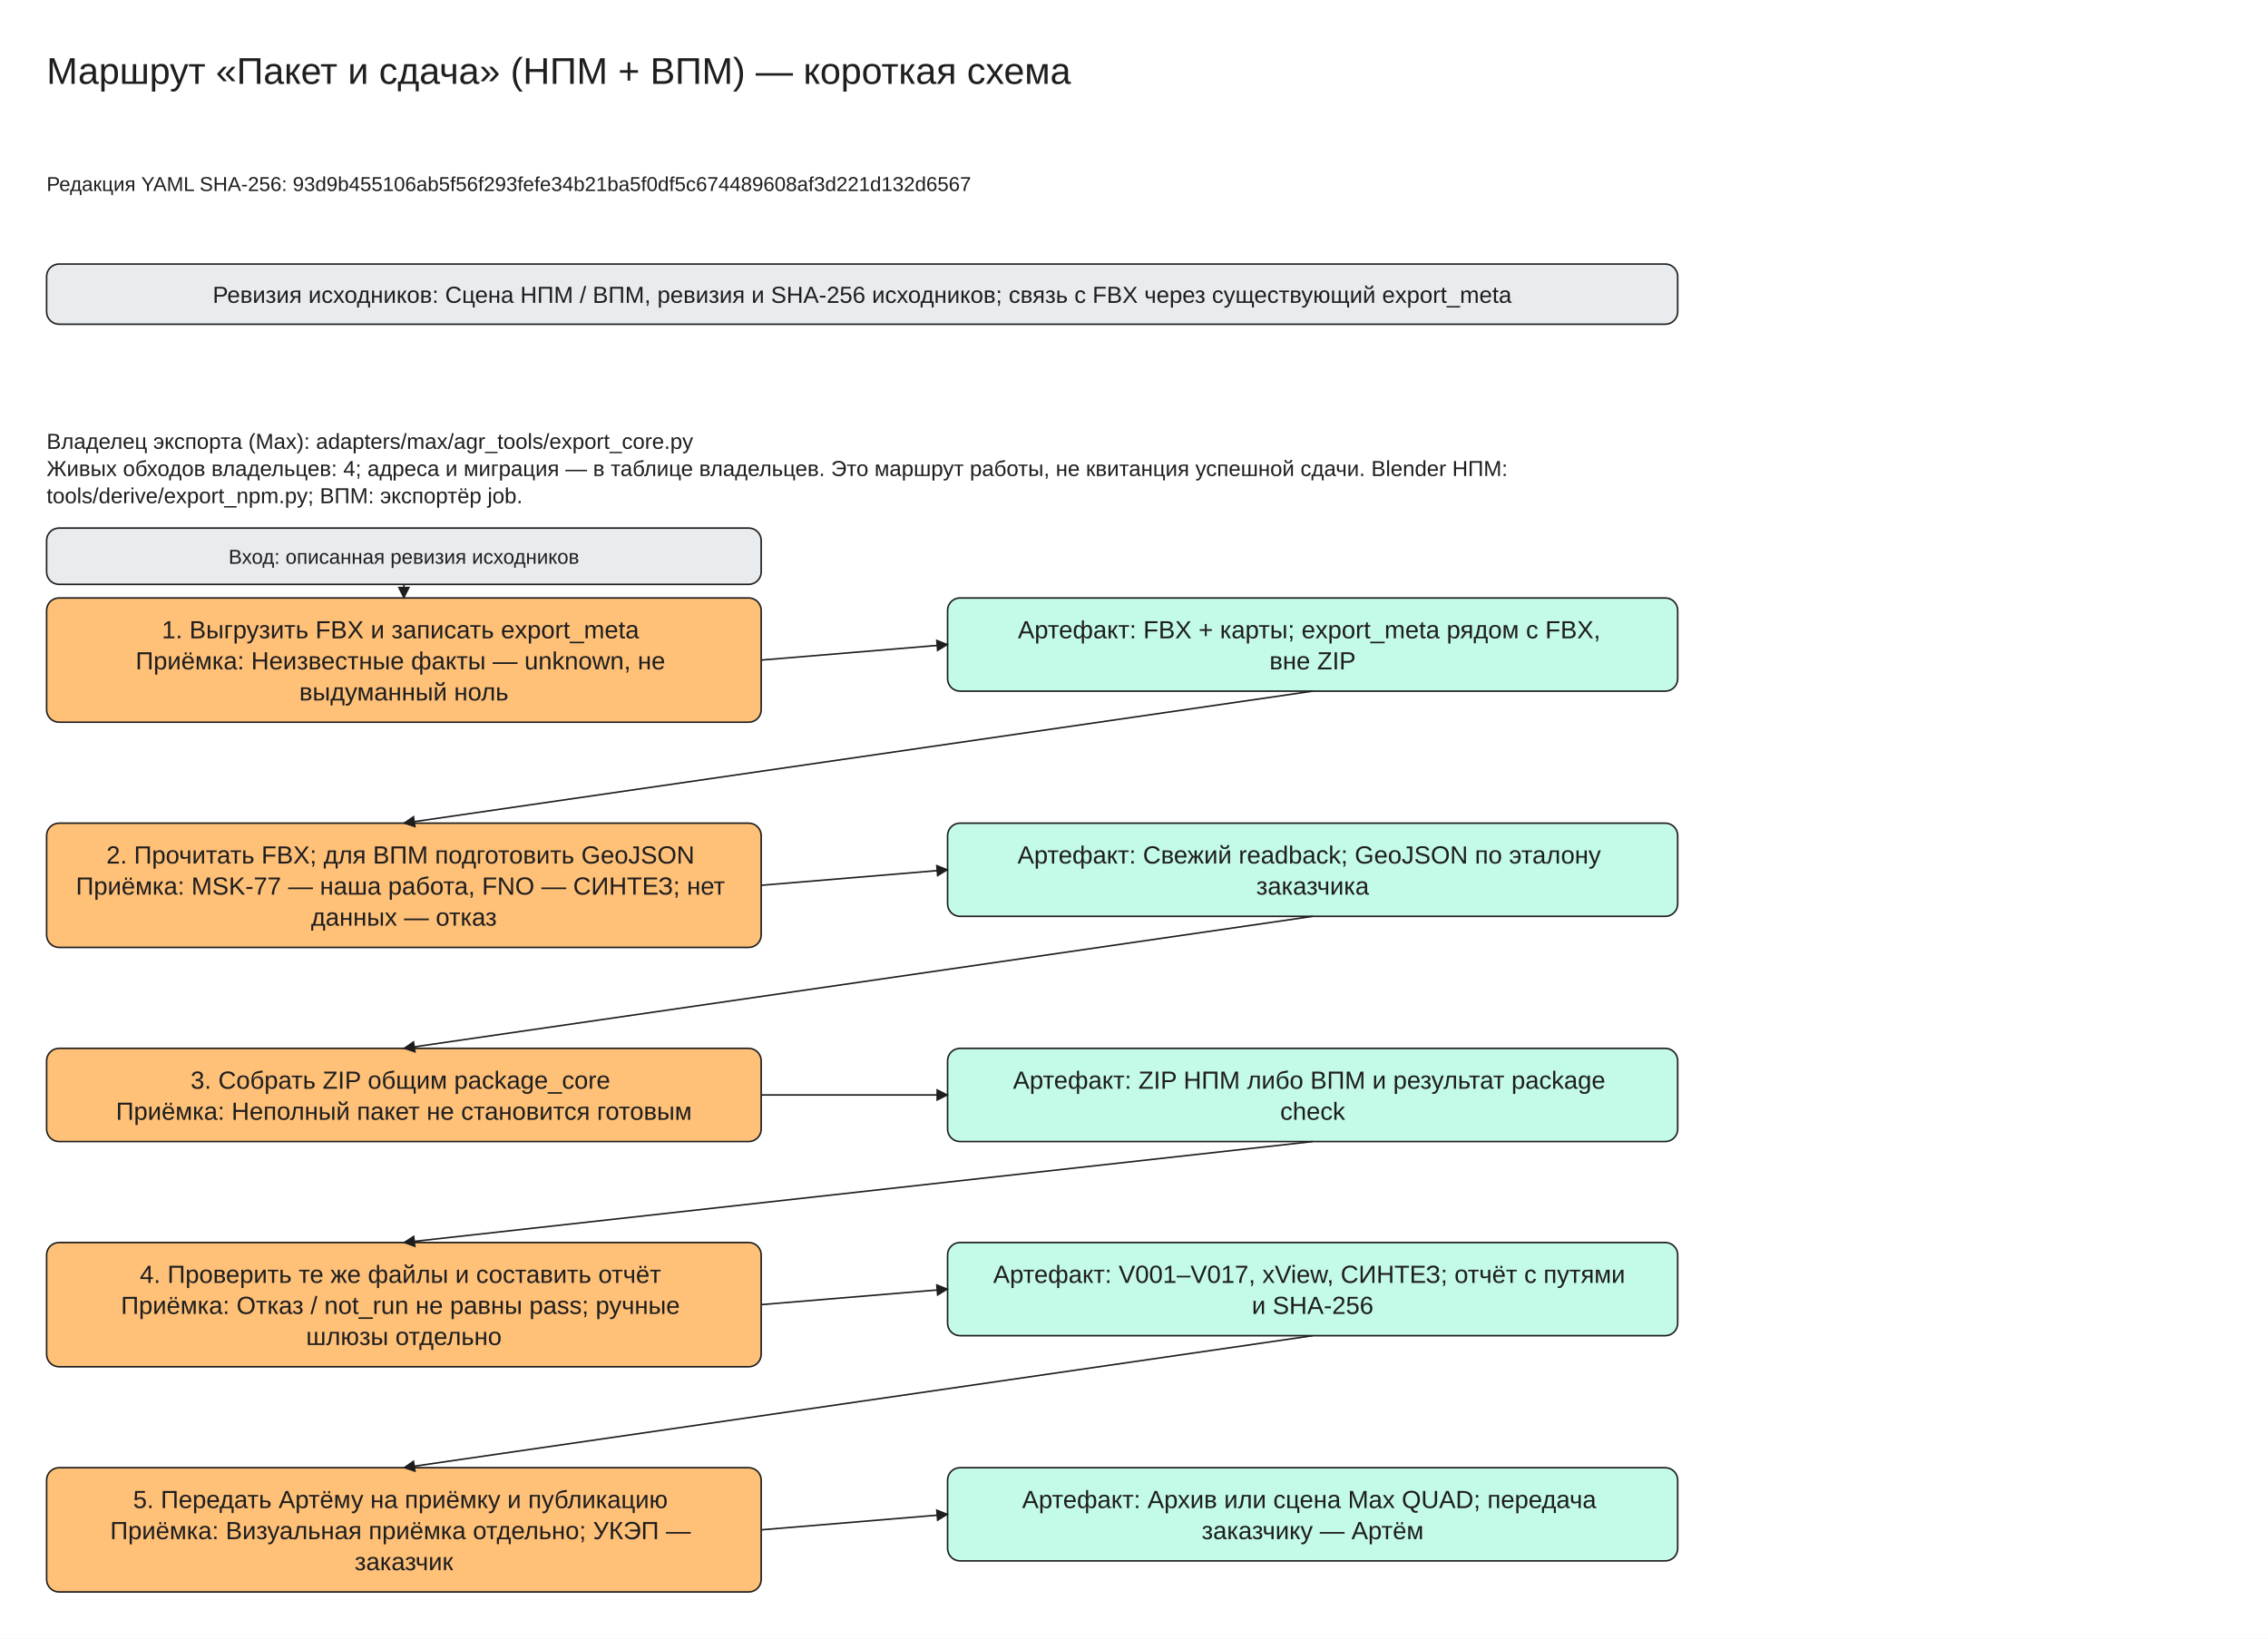
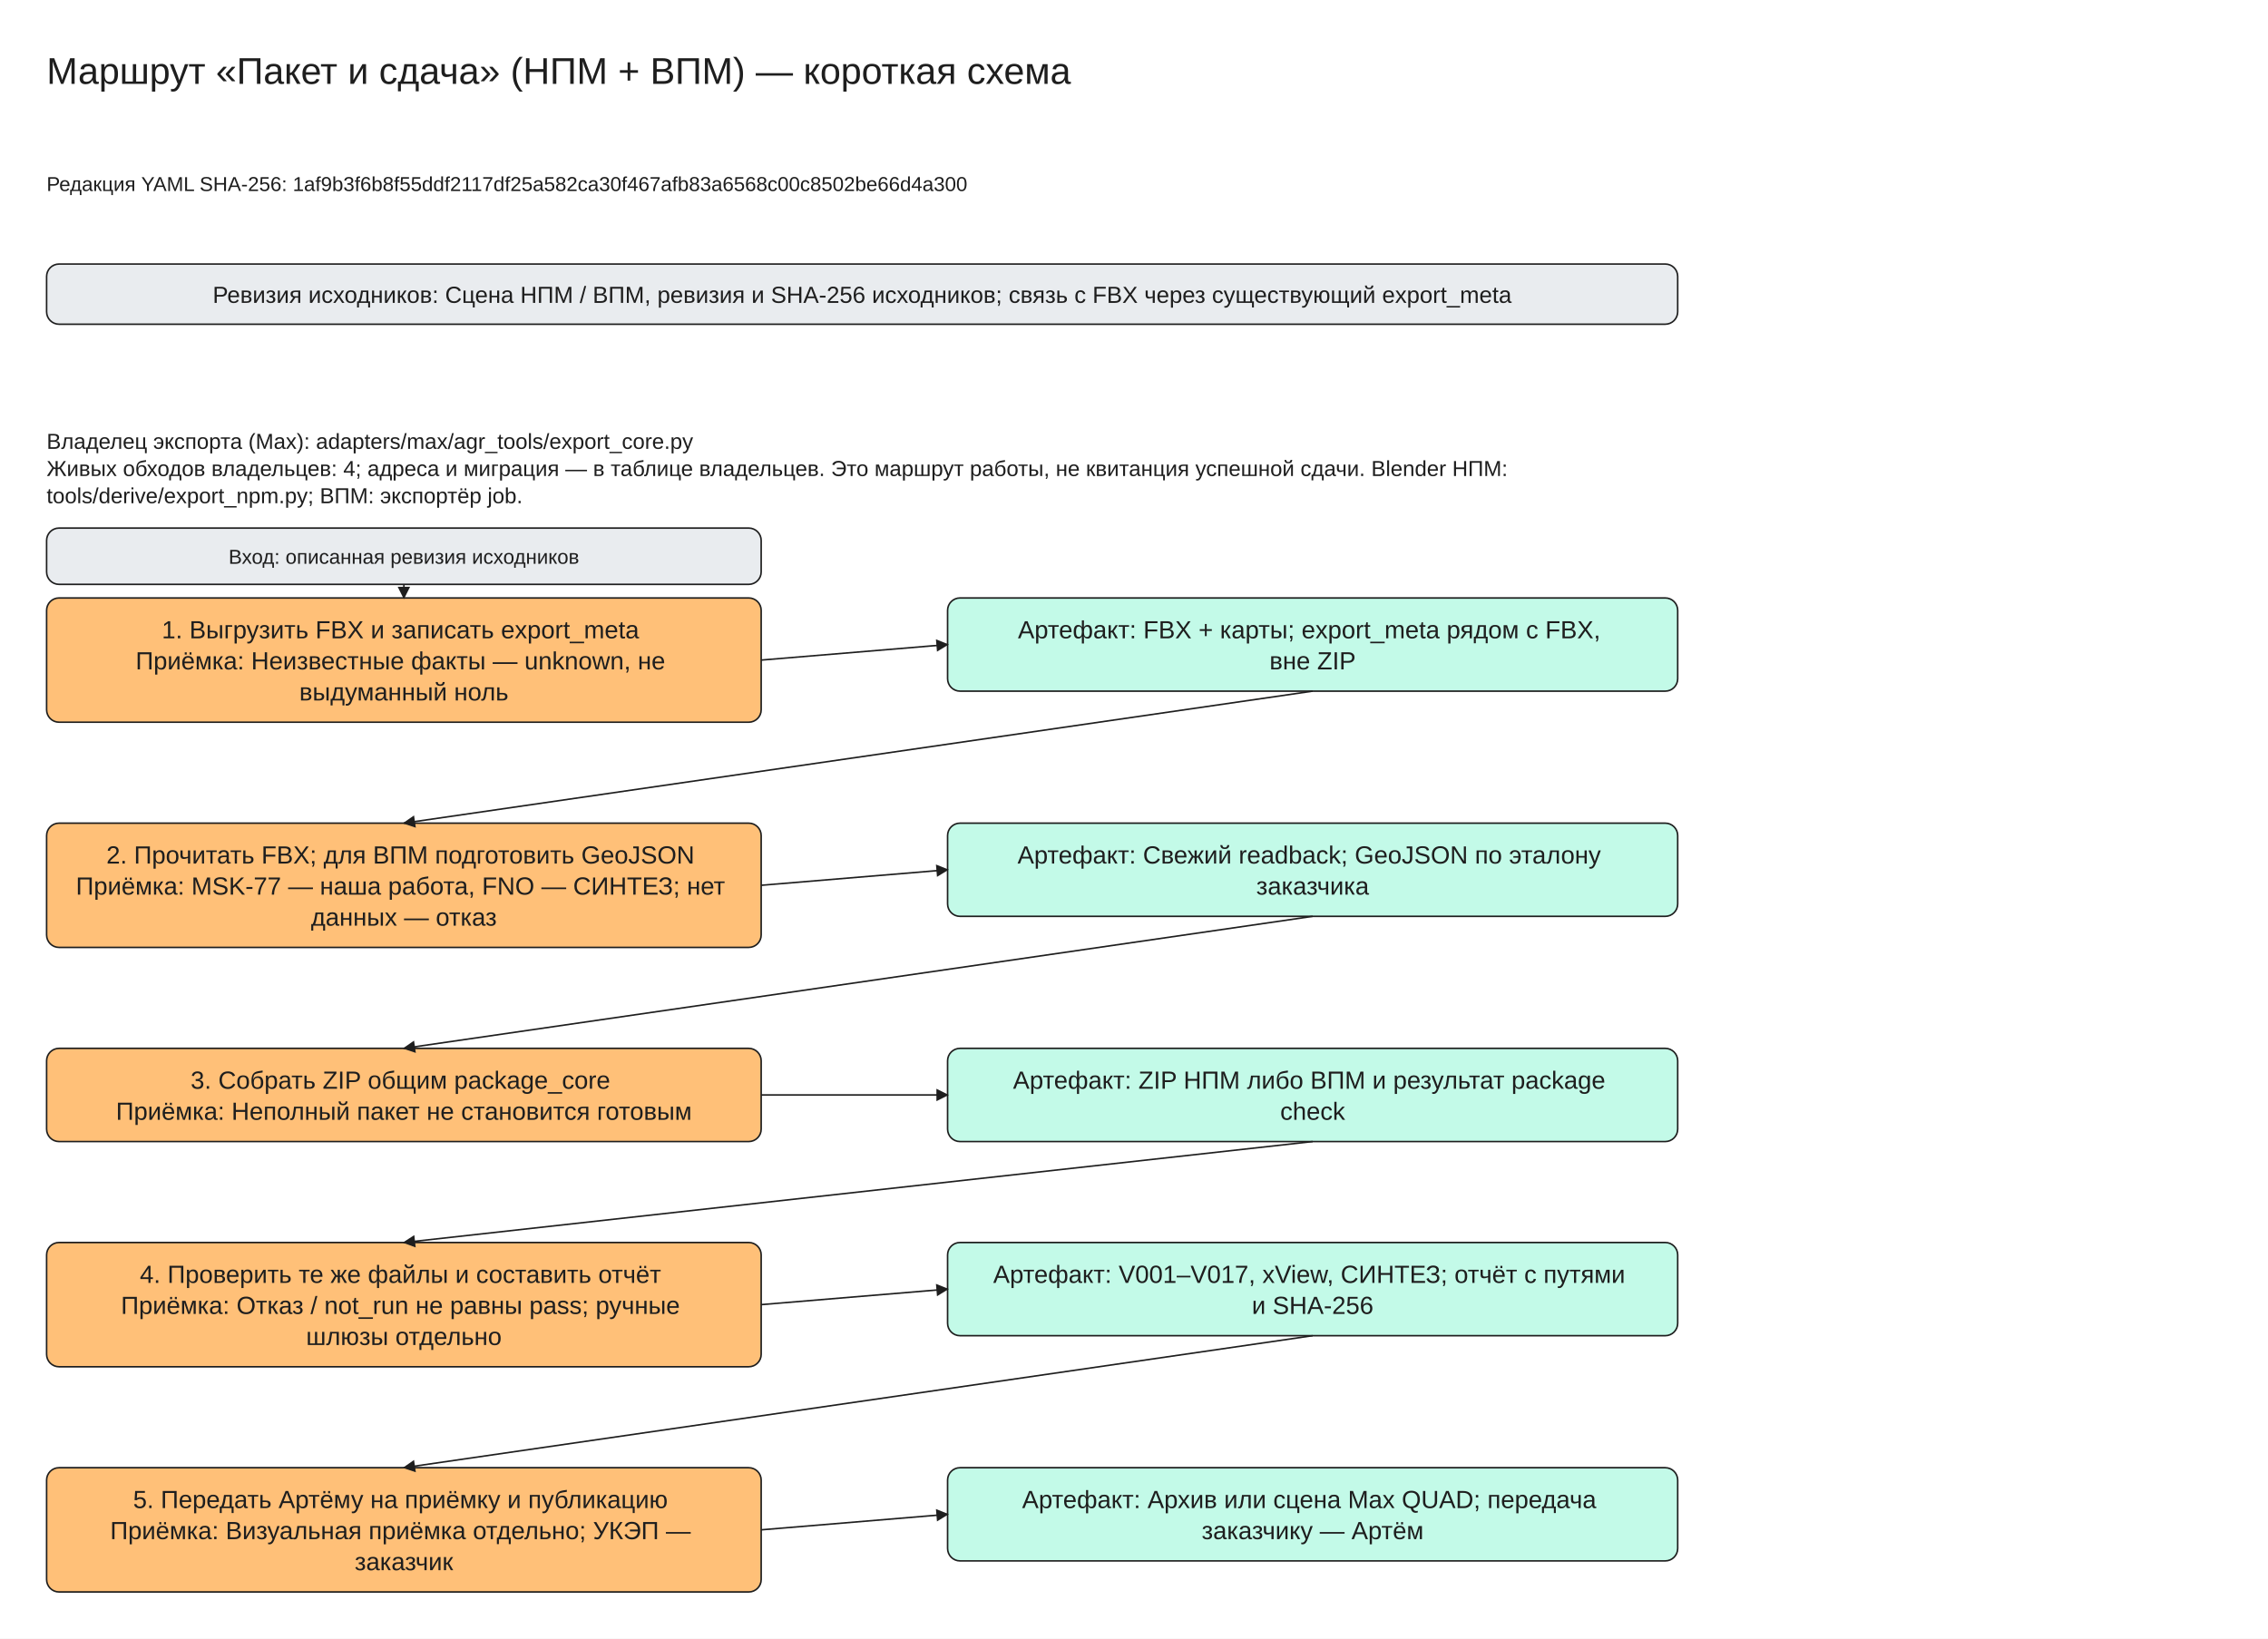
<svg xmlns="http://www.w3.org/2000/svg" viewBox="0 -30 1460 1055" width="1460" height="1055" font-family="Segoe UI, Arial, sans-serif">
  <defs>
    <marker id="arrow" viewBox="0 0 10 10" refX="9" refY="5" markerWidth="8" markerHeight="8" orient="auto-start-reverse">
      <path d="M0,0 L10,5 L0,10 z" fill="#1e1e1e" />
    </marker>
  </defs>
  <rect x="0" y="-30" width="1460" height="1055" fill="#ffffff" />
  <rect x="30" y="140" width="1050" height="38.75" rx="8" fill="#e9ecef" stroke="#1e1e1e" />
  <rect x="30" y="355" width="460" height="80.0" rx="8" fill="#ffc078" stroke="#1e1e1e" />
  <rect x="610" y="355" width="470" height="60.0" rx="8" fill="#c3fae8" stroke="#1e1e1e" />
  <rect x="30" y="310" width="460" height="36.25" rx="8" fill="#e9ecef" stroke="#1e1e1e" />
  <line x1="260.0" y1="346.25" x2="260.0" y2="355.0" stroke="#1e1e1e" marker-end="url(#arrow)" />
  <line x1="490" y1="395.0" x2="610" y2="385.0" stroke="#1e1e1e" marker-end="url(#arrow)" />
  <rect x="30" y="500.0" width="460" height="80.0" rx="8" fill="#ffc078" stroke="#1e1e1e" />
  <rect x="610" y="500.0" width="470" height="60.0" rx="8" fill="#c3fae8" stroke="#1e1e1e" />
  <line x1="845.0" y1="415.0" x2="260.0" y2="500.0" stroke="#1e1e1e" marker-end="url(#arrow)" />
  <line x1="490" y1="540.0" x2="610" y2="530.0" stroke="#1e1e1e" marker-end="url(#arrow)" />
  <rect x="30" y="645.0" width="460" height="60.0" rx="8" fill="#ffc078" stroke="#1e1e1e" />
  <rect x="610" y="645.0" width="470" height="60.0" rx="8" fill="#c3fae8" stroke="#1e1e1e" />
  <line x1="845.0" y1="560.0" x2="260.0" y2="645.0" stroke="#1e1e1e" marker-end="url(#arrow)" />
  <line x1="490" y1="675.0" x2="610" y2="675.0" stroke="#1e1e1e" marker-end="url(#arrow)" />
  <rect x="30" y="770.0" width="460" height="80.0" rx="8" fill="#ffc078" stroke="#1e1e1e" />
  <rect x="610" y="770.0" width="470" height="60.0" rx="8" fill="#c3fae8" stroke="#1e1e1e" />
  <line x1="845.0" y1="705.0" x2="260.0" y2="770.0" stroke="#1e1e1e" marker-end="url(#arrow)" />
  <line x1="490" y1="810.0" x2="610" y2="800.0" stroke="#1e1e1e" marker-end="url(#arrow)" />
  <rect x="30" y="915.0" width="460" height="80.0" rx="8" fill="#ffc078" stroke="#1e1e1e" />
  <rect x="610" y="915.0" width="470" height="60.0" rx="8" fill="#c3fae8" stroke="#1e1e1e" />
  <line x1="845.0" y1="830.0" x2="260.0" y2="915.0" stroke="#1e1e1e" marker-end="url(#arrow)" />
  <line x1="490" y1="955.0" x2="610" y2="945.0" stroke="#1e1e1e" marker-end="url(#arrow)" />
  <text x="30" y="0" font-size="24" text-anchor="start" fill="#1e1e1e">
    <tspan x="30" dy="24">Маршрут «Пакет и сдача» (НПМ + ВПМ) — короткая схема</tspan>
  </text>
  <text x="30" y="80" font-size="13" text-anchor="start" fill="#1e1e1e">
-     <tspan x="30" dy="13">Редакция YAML SHA-256: 93d9b455106ab5f56f293fefe34b21ba5f0df5c674489608af3d221d132d6567</tspan>
+     <tspan x="30" dy="13">Редакция YAML SHA-256: 1af9b3f6b8f55ddf2117df25a582ca30f467afb83a6568c00c8502be66d4a300</tspan>
  </text>
  <text x="555.0" y="150.0" font-size="15" text-anchor="middle" fill="#1e1e1e">
    <tspan x="555.0" dy="15">Ревизия исходников: Сцена НПМ / ВПМ, ревизия и SHA-256 исходников; связь с FBX через существующий export_meta</tspan>
  </text>
  <text x="30" y="245" font-size="14" text-anchor="start" fill="#1e1e1e">
    <tspan x="30" dy="14">Владелец экспорта (Max): adapters/max/agr_tools/export_core.py</tspan>
    <tspan x="30" dy="17.5">Живых обходов владельцев: 4; адреса и миграция — в таблице владельцев. Это маршрут работы, не квитанция успешной сдачи. Blender НПМ:</tspan>
    <tspan x="30" dy="17.5">tools/derive/export_npm.py; ВПМ: экспортёр job.</tspan>
  </text>
  <text x="260.0" y="365.0" font-size="16" text-anchor="middle" fill="#1e1e1e">
    <tspan x="260.0" dy="16">1. Выгрузить FBX и записать export_meta</tspan>
    <tspan x="260.0" dy="20.0">Приёмка: Неизвестные факты — unknown, не</tspan>
    <tspan x="260.0" dy="20.0">выдуманный ноль</tspan>
  </text>
  <text x="845.0" y="365.0" font-size="16" text-anchor="middle" fill="#1e1e1e">
    <tspan x="845.0" dy="16">Артефакт: FBX + карты; export_meta рядом с FBX,</tspan>
    <tspan x="845.0" dy="20.0">вне ZIP</tspan>
  </text>
  <text x="260.0" y="320.0" font-size="13" text-anchor="middle" fill="#1e1e1e">
    <tspan x="260.0" dy="13">Вход: описанная ревизия исходников</tspan>
  </text>
  <text x="260.0" y="510.0" font-size="16" text-anchor="middle" fill="#1e1e1e">
    <tspan x="260.0" dy="16">2. Прочитать FBX; для ВПМ подготовить GeoJSON</tspan>
    <tspan x="260.0" dy="20.0">Приёмка: MSK-77 — наша работа, FNO — СИНТЕЗ; нет</tspan>
    <tspan x="260.0" dy="20.0">данных — отказ</tspan>
  </text>
  <text x="845.0" y="510.0" font-size="16" text-anchor="middle" fill="#1e1e1e">
    <tspan x="845.0" dy="16">Артефакт: Свежий readback; GeoJSON по эталону</tspan>
    <tspan x="845.0" dy="20.0">заказчика</tspan>
  </text>
  <text x="260.0" y="655.0" font-size="16" text-anchor="middle" fill="#1e1e1e">
    <tspan x="260.0" dy="16">3. Собрать ZIP общим package_core</tspan>
    <tspan x="260.0" dy="20.0">Приёмка: Неполный пакет не становится готовым</tspan>
  </text>
  <text x="845.0" y="655.0" font-size="16" text-anchor="middle" fill="#1e1e1e">
    <tspan x="845.0" dy="16">Артефакт: ZIP НПМ либо ВПМ и результат package</tspan>
    <tspan x="845.0" dy="20.0">check</tspan>
  </text>
  <text x="260.0" y="780.0" font-size="16" text-anchor="middle" fill="#1e1e1e">
    <tspan x="260.0" dy="16">4. Проверить те же файлы и составить отчёт</tspan>
    <tspan x="260.0" dy="20.0">Приёмка: Отказ / not_run не равны pass; ручные</tspan>
    <tspan x="260.0" dy="20.0">шлюзы отдельно</tspan>
  </text>
  <text x="845.0" y="780.0" font-size="16" text-anchor="middle" fill="#1e1e1e">
    <tspan x="845.0" dy="16">Артефакт: V001–V017, xView, СИНТЕЗ; отчёт с путями</tspan>
    <tspan x="845.0" dy="20.0">и SHA-256</tspan>
  </text>
  <text x="260.0" y="925.0" font-size="16" text-anchor="middle" fill="#1e1e1e">
    <tspan x="260.0" dy="16">5. Передать Артёму на приёмку и публикацию</tspan>
    <tspan x="260.0" dy="20.0">Приёмка: Визуальная приёмка отдельно; УКЭП —</tspan>
    <tspan x="260.0" dy="20.0">заказчик</tspan>
  </text>
  <text x="845.0" y="925.0" font-size="16" text-anchor="middle" fill="#1e1e1e">
    <tspan x="845.0" dy="16">Артефакт: Архив или сцена Max QUAD; передача</tspan>
    <tspan x="845.0" dy="20.0">заказчику — Артём</tspan>
  </text>
</svg>
